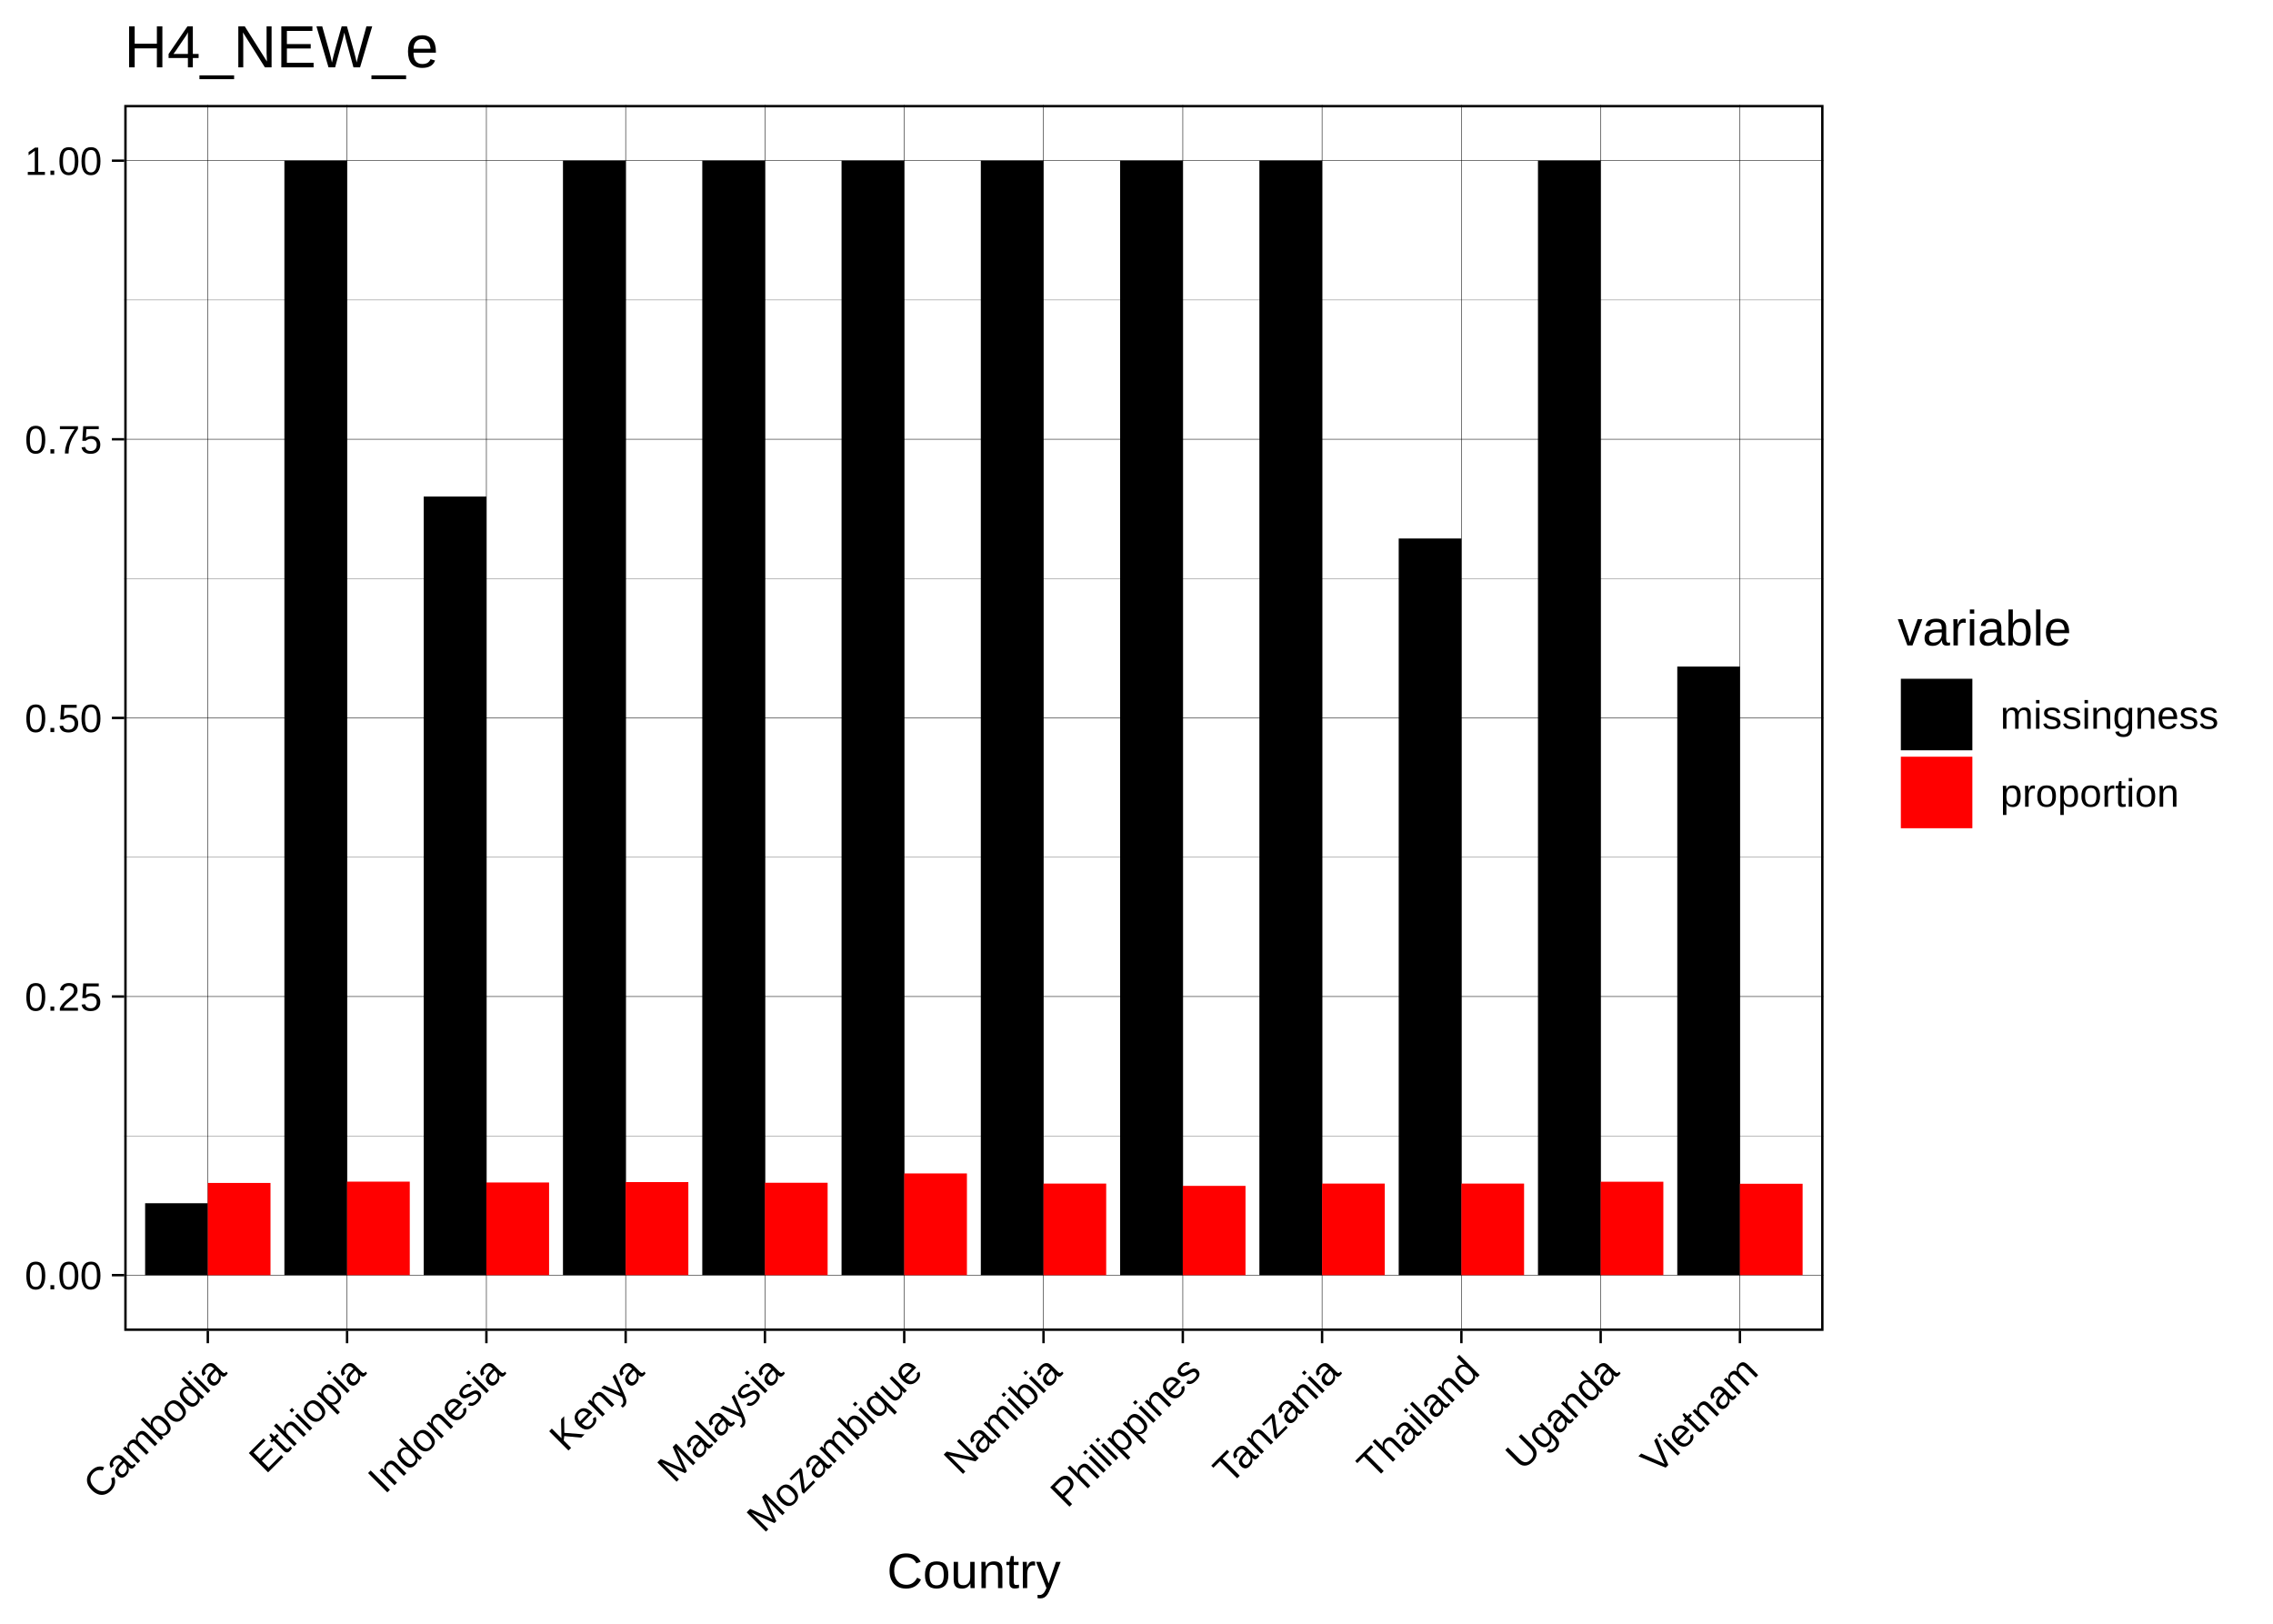
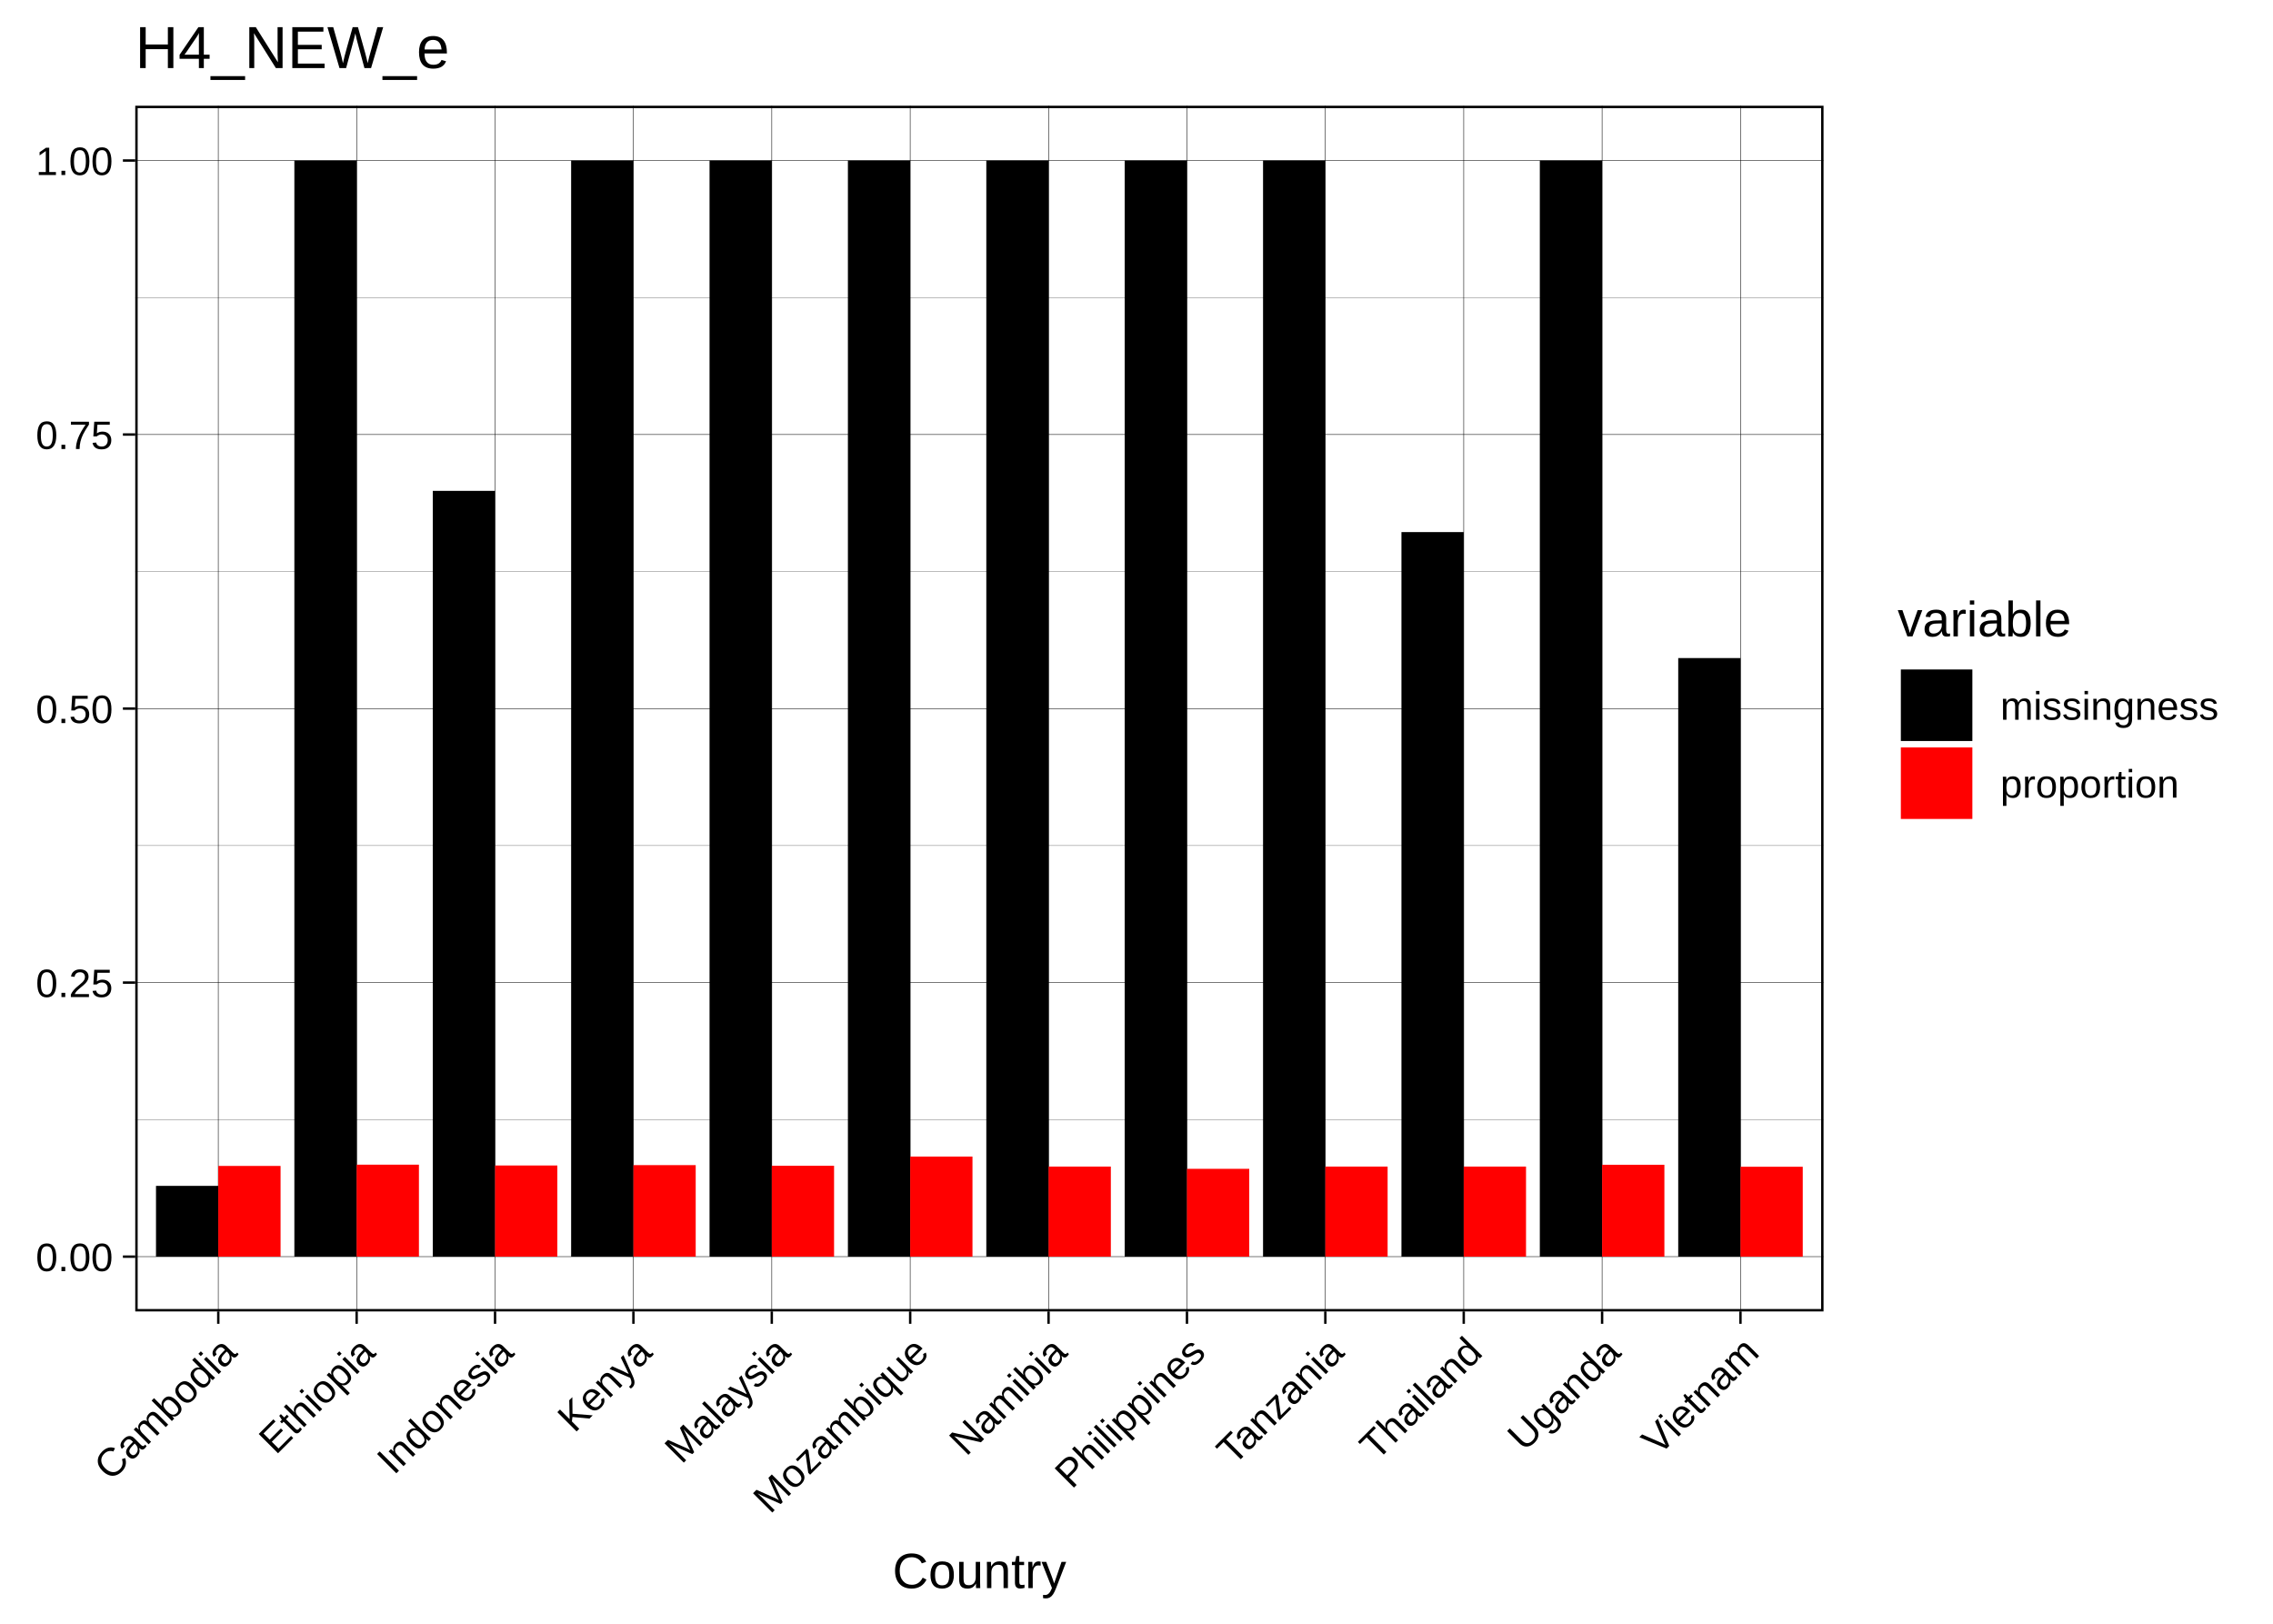
<svg xmlns="http://www.w3.org/2000/svg" class="svglite" width="504.00pt" height="360.00pt" viewBox="0 0 504.00 360.00">
  <defs>
    <style type="text/css">
    .svglite line, .svglite polyline, .svglite polygon, .svglite path, .svglite rect, .svglite circle {
      fill: none;
      stroke: #000000;
      stroke-linecap: round;
      stroke-linejoin: round;
      stroke-miterlimit: 10.00;
    }
    .svglite text {
      white-space: pre;
    }
  </style>
  </defs>
  <rect width="100%" height="100%" style="stroke: none; fill: #FFFFFF;" />
  <defs>
    <clipPath id="cpMC4wMHw1MDQuMDB8MC4wMHwzNjAuMDA=">
      <rect x="0.00" y="0.00" width="504.00" height="360.00" />
    </clipPath>
  </defs>
  <g clip-path="url(#cpMC4wMHw1MDQuMDB8MC4wMHwzNjAuMDA=)">
    <rect x="0" y="0.00" width="504.00" height="360.00" style="stroke-width: 1.07; stroke: #FFFFFF; fill: #FFFFFF;" />
  </g>
  <defs>
-     <clipPath id="cpMjcuNTV8NDA0LjMzfDIzLjI3fDI5NS4wNw==">
-       <rect x="27.55" y="23.27" width="376.79" height="271.80" />
+     <clipPath id="cpMjkuOTl8NDA0LjMzfDIzLjQ0fDI5MC43Ng==">
+       <rect x="29.99" y="23.44" width="374.35" height="267.32" />
    </clipPath>
  </defs>
-   <g clip-path="url(#cpMjcuNTV8NDA0LjMzfDIzLjI3fDI5NS4wNw==)">
-     <rect x="27.55" y="23.27" width="376.79" height="271.80" style="stroke-width: 1.07; stroke: none; fill: #FFFFFF;" />
-     <polyline points="27.55,251.83 404.33,251.83 " style="stroke-width: 0.053; stroke-linecap: butt;" />
-     <polyline points="27.55,190.05 404.33,190.05 " style="stroke-width: 0.053; stroke-linecap: butt;" />
-     <polyline points="27.55,128.28 404.33,128.28 " style="stroke-width: 0.053; stroke-linecap: butt;" />
-     <polyline points="27.55,66.51 404.33,66.51 " style="stroke-width: 0.053; stroke-linecap: butt;" />
-     <polyline points="27.55,282.71 404.33,282.71 " style="stroke-width: 0.11; stroke-linecap: butt;" />
-     <polyline points="27.55,220.94 404.33,220.94 " style="stroke-width: 0.11; stroke-linecap: butt;" />
-     <polyline points="27.55,159.17 404.33,159.17 " style="stroke-width: 0.11; stroke-linecap: butt;" />
-     <polyline points="27.55,97.39 404.33,97.39 " style="stroke-width: 0.11; stroke-linecap: butt;" />
-     <polyline points="27.55,35.62 404.33,35.62 " style="stroke-width: 0.11; stroke-linecap: butt;" />
-     <polyline points="46.08,295.07 46.08,23.27 " style="stroke-width: 0.11; stroke-linecap: butt;" />
-     <polyline points="76.96,295.07 76.96,23.27 " style="stroke-width: 0.11; stroke-linecap: butt;" />
-     <polyline points="107.85,295.07 107.85,23.27 " style="stroke-width: 0.11; stroke-linecap: butt;" />
-     <polyline points="138.73,295.07 138.73,23.27 " style="stroke-width: 0.11; stroke-linecap: butt;" />
-     <polyline points="169.61,295.07 169.61,23.27 " style="stroke-width: 0.11; stroke-linecap: butt;" />
-     <polyline points="200.50,295.07 200.50,23.27 " style="stroke-width: 0.11; stroke-linecap: butt;" />
-     <polyline points="231.38,295.07 231.38,23.27 " style="stroke-width: 0.11; stroke-linecap: butt;" />
-     <polyline points="262.27,295.07 262.27,23.27 " style="stroke-width: 0.11; stroke-linecap: butt;" />
-     <polyline points="293.15,295.07 293.15,23.27 " style="stroke-width: 0.11; stroke-linecap: butt;" />
-     <polyline points="324.04,295.07 324.04,23.27 " style="stroke-width: 0.11; stroke-linecap: butt;" />
-     <polyline points="354.92,295.07 354.92,23.27 " style="stroke-width: 0.11; stroke-linecap: butt;" />
-     <polyline points="385.80,295.07 385.80,23.27 " style="stroke-width: 0.11; stroke-linecap: butt;" />
-     <rect x="63.06" y="35.62" width="13.90" height="247.09" style="stroke-width: 1.07; stroke: none; stroke-linecap: butt; stroke-linejoin: miter; fill: #000000;" />
-     <rect x="124.83" y="35.62" width="13.90" height="247.09" style="stroke-width: 1.07; stroke: none; stroke-linecap: butt; stroke-linejoin: miter; fill: #000000;" />
-     <rect x="186.60" y="35.62" width="13.90" height="247.09" style="stroke-width: 1.07; stroke: none; stroke-linecap: butt; stroke-linejoin: miter; fill: #000000;" />
-     <rect x="217.48" y="35.62" width="13.90" height="247.09" style="stroke-width: 1.07; stroke: none; stroke-linecap: butt; stroke-linejoin: miter; fill: #000000;" />
-     <rect x="279.25" y="35.62" width="13.90" height="247.09" style="stroke-width: 1.07; stroke: none; stroke-linecap: butt; stroke-linejoin: miter; fill: #000000;" />
-     <rect x="341.02" y="35.62" width="13.90" height="247.09" style="stroke-width: 1.07; stroke: none; stroke-linecap: butt; stroke-linejoin: miter; fill: #000000;" />
-     <rect x="32.18" y="266.77" width="13.90" height="15.95" style="stroke-width: 1.07; stroke: none; stroke-linecap: butt; stroke-linejoin: miter; fill: #000000;" />
-     <rect x="93.95" y="110.09" width="13.90" height="172.62" style="stroke-width: 1.07; stroke: none; stroke-linecap: butt; stroke-linejoin: miter; fill: #000000;" />
-     <rect x="155.72" y="35.62" width="13.90" height="247.09" style="stroke-width: 1.07; stroke: none; stroke-linecap: butt; stroke-linejoin: miter; fill: #000000;" />
-     <rect x="248.37" y="35.62" width="13.90" height="247.09" style="stroke-width: 1.07; stroke: none; stroke-linecap: butt; stroke-linejoin: miter; fill: #000000;" />
-     <rect x="310.14" y="119.39" width="13.90" height="163.33" style="stroke-width: 1.07; stroke: none; stroke-linecap: butt; stroke-linejoin: miter; fill: #000000;" />
-     <rect x="371.91" y="147.78" width="13.90" height="134.94" style="stroke-width: 1.07; stroke: none; stroke-linecap: butt; stroke-linejoin: miter; fill: #000000;" />
-     <rect x="76.96" y="261.98" width="13.90" height="20.73" style="stroke-width: 1.07; stroke: none; stroke-linecap: butt; stroke-linejoin: miter; fill: #FF0000;" />
-     <rect x="138.73" y="262.08" width="13.90" height="20.63" style="stroke-width: 1.07; stroke: none; stroke-linecap: butt; stroke-linejoin: miter; fill: #FF0000;" />
-     <rect x="200.50" y="260.16" width="13.90" height="22.56" style="stroke-width: 1.07; stroke: none; stroke-linecap: butt; stroke-linejoin: miter; fill: #FF0000;" />
-     <rect x="231.38" y="262.41" width="13.90" height="20.31" style="stroke-width: 1.07; stroke: none; stroke-linecap: butt; stroke-linejoin: miter; fill: #FF0000;" />
-     <rect x="293.15" y="262.41" width="13.90" height="20.31" style="stroke-width: 1.07; stroke: none; stroke-linecap: butt; stroke-linejoin: miter; fill: #FF0000;" />
-     <rect x="354.92" y="262.00" width="13.90" height="20.71" style="stroke-width: 1.07; stroke: none; stroke-linecap: butt; stroke-linejoin: miter; fill: #FF0000;" />
-     <rect x="46.08" y="262.27" width="13.90" height="20.45" style="stroke-width: 1.07; stroke: none; stroke-linecap: butt; stroke-linejoin: miter; fill: #FF0000;" />
-     <rect x="107.85" y="262.17" width="13.90" height="20.55" style="stroke-width: 1.07; stroke: none; stroke-linecap: butt; stroke-linejoin: miter; fill: #FF0000;" />
-     <rect x="169.61" y="262.23" width="13.90" height="20.49" style="stroke-width: 1.07; stroke: none; stroke-linecap: butt; stroke-linejoin: miter; fill: #FF0000;" />
-     <rect x="262.27" y="262.92" width="13.90" height="19.80" style="stroke-width: 1.07; stroke: none; stroke-linecap: butt; stroke-linejoin: miter; fill: #FF0000;" />
-     <rect x="324.04" y="262.41" width="13.90" height="20.31" style="stroke-width: 1.07; stroke: none; stroke-linecap: butt; stroke-linejoin: miter; fill: #FF0000;" />
-     <rect x="385.80" y="262.45" width="13.90" height="20.26" style="stroke-width: 1.07; stroke: none; stroke-linecap: butt; stroke-linejoin: miter; fill: #FF0000;" />
-     <rect x="27.55" y="23.27" width="376.79" height="271.80" style="stroke-width: 1.07;" />
+   <g clip-path="url(#cpMjkuOTl8NDA0LjMzfDIzLjQ0fDI5MC43Ng==)">
+     <rect x="29.99" y="23.44" width="374.35" height="267.32" style="stroke-width: 1.07; stroke: none; fill: #FFFFFF;" />
+     <polyline points="29.99,248.23 404.33,248.23 " style="stroke-width: 0.053; stroke-linecap: butt;" />
+     <polyline points="29.99,187.48 404.33,187.48 " style="stroke-width: 0.053; stroke-linecap: butt;" />
+     <polyline points="29.99,126.72 404.33,126.72 " style="stroke-width: 0.053; stroke-linecap: butt;" />
+     <polyline points="29.99,65.97 404.33,65.97 " style="stroke-width: 0.053; stroke-linecap: butt;" />
+     <polyline points="29.99,278.61 404.33,278.61 " style="stroke-width: 0.11; stroke-linecap: butt;" />
+     <polyline points="29.99,217.85 404.33,217.85 " style="stroke-width: 0.11; stroke-linecap: butt;" />
+     <polyline points="29.99,157.10 404.33,157.10 " style="stroke-width: 0.11; stroke-linecap: butt;" />
+     <polyline points="29.99,96.34 404.33,96.34 " style="stroke-width: 0.11; stroke-linecap: butt;" />
+     <polyline points="29.99,35.59 404.33,35.59 " style="stroke-width: 0.11; stroke-linecap: butt;" />
+     <polyline points="48.40,290.76 48.40,23.44 " style="stroke-width: 0.11; stroke-linecap: butt;" />
+     <polyline points="79.08,290.76 79.08,23.44 " style="stroke-width: 0.11; stroke-linecap: butt;" />
+     <polyline points="109.77,290.76 109.77,23.44 " style="stroke-width: 0.11; stroke-linecap: butt;" />
+     <polyline points="140.45,290.76 140.45,23.44 " style="stroke-width: 0.11; stroke-linecap: butt;" />
+     <polyline points="171.13,290.76 171.13,23.44 " style="stroke-width: 0.11; stroke-linecap: butt;" />
+     <polyline points="201.82,290.76 201.82,23.44 " style="stroke-width: 0.11; stroke-linecap: butt;" />
+     <polyline points="232.50,290.76 232.50,23.44 " style="stroke-width: 0.11; stroke-linecap: butt;" />
+     <polyline points="263.19,290.76 263.19,23.44 " style="stroke-width: 0.11; stroke-linecap: butt;" />
+     <polyline points="293.87,290.76 293.87,23.44 " style="stroke-width: 0.11; stroke-linecap: butt;" />
+     <polyline points="324.56,290.76 324.56,23.44 " style="stroke-width: 0.11; stroke-linecap: butt;" />
+     <polyline points="355.24,290.76 355.24,23.44 " style="stroke-width: 0.11; stroke-linecap: butt;" />
+     <polyline points="385.92,290.76 385.92,23.44 " style="stroke-width: 0.11; stroke-linecap: butt;" />
+     <rect x="65.27" y="35.59" width="13.81" height="243.02" style="stroke-width: 1.07; stroke: none; stroke-linecap: butt; stroke-linejoin: miter; fill: #000000;" />
+     <rect x="126.64" y="35.59" width="13.81" height="243.02" style="stroke-width: 1.07; stroke: none; stroke-linecap: butt; stroke-linejoin: miter; fill: #000000;" />
+     <rect x="188.01" y="35.59" width="13.81" height="243.02" style="stroke-width: 1.07; stroke: none; stroke-linecap: butt; stroke-linejoin: miter; fill: #000000;" />
+     <rect x="218.70" y="35.59" width="13.81" height="243.02" style="stroke-width: 1.07; stroke: none; stroke-linecap: butt; stroke-linejoin: miter; fill: #000000;" />
+     <rect x="280.06" y="35.59" width="13.81" height="243.02" style="stroke-width: 1.07; stroke: none; stroke-linecap: butt; stroke-linejoin: miter; fill: #000000;" />
+     <rect x="341.43" y="35.59" width="13.81" height="243.02" style="stroke-width: 1.07; stroke: none; stroke-linecap: butt; stroke-linejoin: miter; fill: #000000;" />
+     <rect x="34.59" y="262.92" width="13.81" height="15.69" style="stroke-width: 1.07; stroke: none; stroke-linecap: butt; stroke-linejoin: miter; fill: #000000;" />
+     <rect x="95.96" y="108.83" width="13.81" height="169.78" style="stroke-width: 1.07; stroke: none; stroke-linecap: butt; stroke-linejoin: miter; fill: #000000;" />
+     <rect x="157.33" y="35.59" width="13.81" height="243.02" style="stroke-width: 1.07; stroke: none; stroke-linecap: butt; stroke-linejoin: miter; fill: #000000;" />
+     <rect x="249.38" y="35.59" width="13.81" height="243.02" style="stroke-width: 1.07; stroke: none; stroke-linecap: butt; stroke-linejoin: miter; fill: #000000;" />
+     <rect x="310.75" y="117.97" width="13.81" height="160.64" style="stroke-width: 1.07; stroke: none; stroke-linecap: butt; stroke-linejoin: miter; fill: #000000;" />
+     <rect x="372.12" y="145.90" width="13.81" height="132.71" style="stroke-width: 1.07; stroke: none; stroke-linecap: butt; stroke-linejoin: miter; fill: #000000;" />
+     <rect x="79.08" y="258.22" width="13.81" height="20.39" style="stroke-width: 1.07; stroke: none; stroke-linecap: butt; stroke-linejoin: miter; fill: #FF0000;" />
+     <rect x="140.45" y="258.32" width="13.81" height="20.29" style="stroke-width: 1.07; stroke: none; stroke-linecap: butt; stroke-linejoin: miter; fill: #FF0000;" />
+     <rect x="201.82" y="256.42" width="13.81" height="22.19" style="stroke-width: 1.07; stroke: none; stroke-linecap: butt; stroke-linejoin: miter; fill: #FF0000;" />
+     <rect x="232.50" y="258.64" width="13.81" height="19.97" style="stroke-width: 1.07; stroke: none; stroke-linecap: butt; stroke-linejoin: miter; fill: #FF0000;" />
+     <rect x="293.87" y="258.64" width="13.81" height="19.97" style="stroke-width: 1.07; stroke: none; stroke-linecap: butt; stroke-linejoin: miter; fill: #FF0000;" />
+     <rect x="355.24" y="258.24" width="13.81" height="20.37" style="stroke-width: 1.07; stroke: none; stroke-linecap: butt; stroke-linejoin: miter; fill: #FF0000;" />
+     <rect x="48.40" y="258.50" width="13.81" height="20.11" style="stroke-width: 1.07; stroke: none; stroke-linecap: butt; stroke-linejoin: miter; fill: #FF0000;" />
+     <rect x="109.77" y="258.40" width="13.81" height="20.21" style="stroke-width: 1.07; stroke: none; stroke-linecap: butt; stroke-linejoin: miter; fill: #FF0000;" />
+     <rect x="171.13" y="258.46" width="13.81" height="20.15" style="stroke-width: 1.07; stroke: none; stroke-linecap: butt; stroke-linejoin: miter; fill: #FF0000;" />
+     <rect x="263.19" y="259.14" width="13.81" height="19.47" style="stroke-width: 1.07; stroke: none; stroke-linecap: butt; stroke-linejoin: miter; fill: #FF0000;" />
+     <rect x="324.56" y="258.64" width="13.81" height="19.97" style="stroke-width: 1.07; stroke: none; stroke-linecap: butt; stroke-linejoin: miter; fill: #FF0000;" />
+     <rect x="385.92" y="258.68" width="13.81" height="19.93" style="stroke-width: 1.07; stroke: none; stroke-linecap: butt; stroke-linejoin: miter; fill: #FF0000;" />
+     <rect x="29.99" y="23.44" width="374.35" height="267.32" style="stroke-width: 1.07;" />
  </g>
  <g clip-path="url(#cpMC4wMHw1MDQuMDB8MC4wMHwzNjAuMDA=)">
-     <text x="22.62" y="285.86" text-anchor="end" style="font-size: 8.80px; font-family: &quot;Arial&quot;;" textLength="17.14px" lengthAdjust="spacingAndGlyphs">0.00</text>
-     <text x="22.62" y="224.09" text-anchor="end" style="font-size: 8.80px; font-family: &quot;Arial&quot;;" textLength="17.14px" lengthAdjust="spacingAndGlyphs">0.25</text>
-     <text x="22.62" y="162.32" text-anchor="end" style="font-size: 8.80px; font-family: &quot;Arial&quot;;" textLength="17.14px" lengthAdjust="spacingAndGlyphs">0.50</text>
-     <text x="22.62" y="100.54" text-anchor="end" style="font-size: 8.80px; font-family: &quot;Arial&quot;;" textLength="17.14px" lengthAdjust="spacingAndGlyphs">0.75</text>
-     <text x="22.62" y="38.77" text-anchor="end" style="font-size: 8.80px; font-family: &quot;Arial&quot;;" textLength="17.14px" lengthAdjust="spacingAndGlyphs">1.00</text>
-     <polyline points="24.81,282.71 27.55,282.71 " style="stroke-width: 0.53; stroke-linecap: butt;" />
-     <polyline points="24.81,220.94 27.55,220.94 " style="stroke-width: 0.53; stroke-linecap: butt;" />
-     <polyline points="24.81,159.17 27.55,159.17 " style="stroke-width: 0.53; stroke-linecap: butt;" />
-     <polyline points="24.81,97.39 27.55,97.39 " style="stroke-width: 0.53; stroke-linecap: butt;" />
-     <polyline points="24.81,35.62 27.55,35.62 " style="stroke-width: 0.53; stroke-linecap: butt;" />
-     <polyline points="46.08,297.81 46.08,295.07 " style="stroke-width: 0.53; stroke-linecap: butt;" />
-     <polyline points="76.96,297.81 76.96,295.07 " style="stroke-width: 0.53; stroke-linecap: butt;" />
-     <polyline points="107.85,297.81 107.85,295.07 " style="stroke-width: 0.53; stroke-linecap: butt;" />
-     <polyline points="138.73,297.81 138.73,295.07 " style="stroke-width: 0.53; stroke-linecap: butt;" />
-     <polyline points="169.61,297.81 169.61,295.07 " style="stroke-width: 0.53; stroke-linecap: butt;" />
-     <polyline points="200.50,297.81 200.50,295.07 " style="stroke-width: 0.53; stroke-linecap: butt;" />
-     <polyline points="231.38,297.81 231.38,295.07 " style="stroke-width: 0.53; stroke-linecap: butt;" />
-     <polyline points="262.27,297.81 262.27,295.07 " style="stroke-width: 0.53; stroke-linecap: butt;" />
-     <polyline points="293.15,297.81 293.15,295.07 " style="stroke-width: 0.53; stroke-linecap: butt;" />
-     <polyline points="324.04,297.81 324.04,295.07 " style="stroke-width: 0.53; stroke-linecap: butt;" />
-     <polyline points="354.92,297.81 354.92,295.07 " style="stroke-width: 0.53; stroke-linecap: butt;" />
-     <polyline points="385.80,297.81 385.80,295.07 " style="stroke-width: 0.53; stroke-linecap: butt;" />
-     <text transform="translate(50.53,304.46) rotate(-45)" text-anchor="end" style="font-size: 8.80px; font-family: &quot;Arial&quot;;" textLength="40.11px" lengthAdjust="spacingAndGlyphs">Cambodia</text>
-     <text transform="translate(81.42,304.46) rotate(-45)" text-anchor="end" style="font-size: 8.80px; font-family: &quot;Arial&quot;;" textLength="31.80px" lengthAdjust="spacingAndGlyphs">Ethiopia</text>
-     <text transform="translate(112.30,304.46) rotate(-45)" text-anchor="end" style="font-size: 8.80px; font-family: &quot;Arial&quot;;" textLength="38.17px" lengthAdjust="spacingAndGlyphs">Indonesia</text>
-     <text transform="translate(143.18,304.46) rotate(-45)" text-anchor="end" style="font-size: 8.80px; font-family: &quot;Arial&quot;;" textLength="24.96px" lengthAdjust="spacingAndGlyphs">Kenya</text>
-     <text transform="translate(174.07,304.46) rotate(-45)" text-anchor="end" style="font-size: 8.80px; font-family: &quot;Arial&quot;;" textLength="34.72px" lengthAdjust="spacingAndGlyphs">Malaysia</text>
-     <text transform="translate(204.95,304.46) rotate(-45)" text-anchor="end" style="font-size: 8.80px; font-family: &quot;Arial&quot;;" textLength="50.39px" lengthAdjust="spacingAndGlyphs">Mozambique</text>
-     <text transform="translate(235.84,304.46) rotate(-45)" text-anchor="end" style="font-size: 8.80px; font-family: &quot;Arial&quot;;" textLength="32.27px" lengthAdjust="spacingAndGlyphs">Namibia</text>
-     <text transform="translate(266.72,304.46) rotate(-45)" text-anchor="end" style="font-size: 8.80px; font-family: &quot;Arial&quot;;" textLength="42.55px" lengthAdjust="spacingAndGlyphs">Philippines</text>
-     <text transform="translate(297.61,304.46) rotate(-45)" text-anchor="end" style="font-size: 8.80px; font-family: &quot;Arial&quot;;" textLength="35.23px" lengthAdjust="spacingAndGlyphs">Tanzania</text>
-     <text transform="translate(328.49,304.46) rotate(-45)" text-anchor="end" style="font-size: 8.80px; font-family: &quot;Arial&quot;;" textLength="33.75px" lengthAdjust="spacingAndGlyphs">Thailand</text>
-     <text transform="translate(359.37,304.46) rotate(-45)" text-anchor="end" style="font-size: 8.80px; font-family: &quot;Arial&quot;;" textLength="30.83px" lengthAdjust="spacingAndGlyphs">Uganda</text>
-     <text transform="translate(390.26,304.46) rotate(-45)" text-anchor="end" style="font-size: 8.80px; font-family: &quot;Arial&quot;;" textLength="32.13px" lengthAdjust="spacingAndGlyphs">Vietnam</text>
-     <text x="215.94" y="352.10" text-anchor="middle" style="font-size: 11.00px; font-family: &quot;Arial&quot;;" textLength="38.53px" lengthAdjust="spacingAndGlyphs">Country</text>
-     <rect x="415.29" y="128.51" width="83.23" height="61.32" style="stroke-width: 1.07; stroke: none; fill: #FFFFFF;" />
-     <text x="420.77" y="143.09" style="font-size: 11.00px; font-family: &quot;Arial&quot;;" textLength="38.53px" lengthAdjust="spacingAndGlyphs">variable</text>
-     <rect x="420.77" y="149.79" width="17.28" height="17.28" style="stroke-width: 1.07; stroke: none; fill: #FFFFFF;" />
-     <rect x="421.48" y="150.49" width="15.86" height="15.86" style="stroke-width: 1.07; stroke: none; stroke-linecap: butt; stroke-linejoin: miter; fill: #000000;" />
-     <rect x="420.77" y="167.07" width="17.28" height="17.28" style="stroke-width: 1.07; stroke: none; fill: #FFFFFF;" />
-     <rect x="421.48" y="167.77" width="15.86" height="15.86" style="stroke-width: 1.07; stroke: none; stroke-linecap: butt; stroke-linejoin: miter; fill: #FF0000;" />
-     <text x="443.53" y="161.58" style="font-size: 8.80px; font-family: &quot;Arial&quot;;" textLength="48.41px" lengthAdjust="spacingAndGlyphs">missingness</text>
-     <text x="443.53" y="178.86" style="font-size: 8.80px; font-family: &quot;Arial&quot;;" textLength="39.64px" lengthAdjust="spacingAndGlyphs">proportion</text>
-     <text x="27.55" y="14.93" style="font-size: 13.20px; font-family: &quot;Arial&quot;;" textLength="69.65px" lengthAdjust="spacingAndGlyphs">H4_NEW_e</text>
+     <text x="25.06" y="281.82" text-anchor="end" style="font-size: 8.80px; font-family: &quot;Liberation Sans&quot;;" textLength="19.58px" lengthAdjust="spacingAndGlyphs">0.00</text>
+     <text x="25.06" y="221.06" text-anchor="end" style="font-size: 8.80px; font-family: &quot;Liberation Sans&quot;;" textLength="19.58px" lengthAdjust="spacingAndGlyphs">0.25</text>
+     <text x="25.06" y="160.31" text-anchor="end" style="font-size: 8.80px; font-family: &quot;Liberation Sans&quot;;" textLength="19.58px" lengthAdjust="spacingAndGlyphs">0.50</text>
+     <text x="25.06" y="99.55" text-anchor="end" style="font-size: 8.80px; font-family: &quot;Liberation Sans&quot;;" textLength="19.58px" lengthAdjust="spacingAndGlyphs">0.75</text>
+     <text x="25.06" y="38.80" text-anchor="end" style="font-size: 8.80px; font-family: &quot;Liberation Sans&quot;;" textLength="19.58px" lengthAdjust="spacingAndGlyphs">1.00</text>
+     <polyline points="27.25,278.61 29.99,278.61 " style="stroke-width: 0.53; stroke-linecap: butt;" />
+     <polyline points="27.25,217.85 29.99,217.85 " style="stroke-width: 0.53; stroke-linecap: butt;" />
+     <polyline points="27.25,157.10 29.99,157.10 " style="stroke-width: 0.53; stroke-linecap: butt;" />
+     <polyline points="27.25,96.34 29.99,96.34 " style="stroke-width: 0.53; stroke-linecap: butt;" />
+     <polyline points="27.25,35.59 29.99,35.59 " style="stroke-width: 0.53; stroke-linecap: butt;" />
+     <polyline points="48.40,293.50 48.40,290.76 " style="stroke-width: 0.53; stroke-linecap: butt;" />
+     <polyline points="79.08,293.50 79.08,290.76 " style="stroke-width: 0.53; stroke-linecap: butt;" />
+     <polyline points="109.77,293.50 109.77,290.76 " style="stroke-width: 0.53; stroke-linecap: butt;" />
+     <polyline points="140.45,293.50 140.45,290.76 " style="stroke-width: 0.53; stroke-linecap: butt;" />
+     <polyline points="171.13,293.50 171.13,290.76 " style="stroke-width: 0.53; stroke-linecap: butt;" />
+     <polyline points="201.82,293.50 201.82,290.76 " style="stroke-width: 0.53; stroke-linecap: butt;" />
+     <polyline points="232.50,293.50 232.50,290.76 " style="stroke-width: 0.53; stroke-linecap: butt;" />
+     <polyline points="263.19,293.50 263.19,290.76 " style="stroke-width: 0.53; stroke-linecap: butt;" />
+     <polyline points="293.87,293.50 293.87,290.76 " style="stroke-width: 0.53; stroke-linecap: butt;" />
+     <polyline points="324.56,293.50 324.56,290.76 " style="stroke-width: 0.53; stroke-linecap: butt;" />
+     <polyline points="355.24,293.50 355.24,290.76 " style="stroke-width: 0.53; stroke-linecap: butt;" />
+     <polyline points="385.92,293.50 385.92,290.76 " style="stroke-width: 0.53; stroke-linecap: butt;" />
+     <text transform="translate(52.93,300.23) rotate(-45)" text-anchor="end" style="font-size: 8.80px; font-family: &quot;Liberation Sans&quot;;" textLength="44.50px" lengthAdjust="spacingAndGlyphs">Cambodia</text>
+     <text transform="translate(83.62,300.23) rotate(-45)" text-anchor="end" style="font-size: 8.80px; font-family: &quot;Liberation Sans&quot;;" textLength="35.84px" lengthAdjust="spacingAndGlyphs">Ethiopia</text>
+     <text transform="translate(114.30,300.23) rotate(-45)" text-anchor="end" style="font-size: 8.80px; font-family: &quot;Liberation Sans&quot;;" textLength="42.55px" lengthAdjust="spacingAndGlyphs">Indonesia</text>
+     <text transform="translate(144.99,300.23) rotate(-45)" text-anchor="end" style="font-size: 8.80px; font-family: &quot;Liberation Sans&quot;;" textLength="26.91px" lengthAdjust="spacingAndGlyphs">Kenya</text>
+     <text transform="translate(175.67,300.23) rotate(-45)" text-anchor="end" style="font-size: 8.80px; font-family: &quot;Liberation Sans&quot;;" textLength="38.46px" lengthAdjust="spacingAndGlyphs">Malaysia</text>
+     <text transform="translate(206.36,300.23) rotate(-45)" text-anchor="end" style="font-size: 8.80px; font-family: &quot;Liberation Sans&quot;;" textLength="56.16px" lengthAdjust="spacingAndGlyphs">Mozambique</text>
+     <text transform="translate(237.04,300.23) rotate(-45)" text-anchor="end" style="font-size: 8.80px; font-family: &quot;Liberation Sans&quot;;" textLength="36.42px" lengthAdjust="spacingAndGlyphs">Namibia</text>
+     <text transform="translate(267.72,300.23) rotate(-45)" text-anchor="end" style="font-size: 8.80px; font-family: &quot;Liberation Sans&quot;;" textLength="47.42px" lengthAdjust="spacingAndGlyphs">Philippines</text>
+     <text transform="translate(298.41,300.23) rotate(-45)" text-anchor="end" style="font-size: 8.80px; font-family: &quot;Liberation Sans&quot;;" textLength="38.30px" lengthAdjust="spacingAndGlyphs">Tanzania</text>
+     <text transform="translate(329.09,300.23) rotate(-45)" text-anchor="end" style="font-size: 8.80px; font-family: &quot;Liberation Sans&quot;;" textLength="37.79px" lengthAdjust="spacingAndGlyphs">Thailand</text>
+     <text transform="translate(359.78,300.23) rotate(-45)" text-anchor="end" style="font-size: 8.80px; font-family: &quot;Liberation Sans&quot;;" textLength="33.97px" lengthAdjust="spacingAndGlyphs">Uganda</text>
+     <text transform="translate(390.46,300.23) rotate(-45)" text-anchor="end" style="font-size: 8.80px; font-family: &quot;Liberation Sans&quot;;" textLength="36.67px" lengthAdjust="spacingAndGlyphs">Vietnam</text>
+     <text x="217.16" y="352.10" text-anchor="middle" style="font-size: 11.00px; font-family: &quot;Liberation Sans&quot;;" textLength="43.70px" lengthAdjust="spacingAndGlyphs">Country</text>
+     <rect x="415.29" y="126.44" width="83.23" height="61.32" style="stroke-width: 1.07; stroke: none; fill: #FFFFFF;" />
+     <text x="420.77" y="141.09" style="font-size: 11.00px; font-family: &quot;Liberation Sans&quot;;" textLength="44.38px" lengthAdjust="spacingAndGlyphs">variable</text>
+     <rect x="420.77" y="147.72" width="17.28" height="17.28" style="stroke-width: 1.07; stroke: none; fill: #FFFFFF;" />
+     <rect x="421.48" y="148.43" width="15.86" height="15.86" style="stroke-width: 1.07; stroke: none; stroke-linecap: butt; stroke-linejoin: miter; fill: #000000;" />
+     <rect x="420.77" y="165.00" width="17.28" height="17.28" style="stroke-width: 1.07; stroke: none; fill: #FFFFFF;" />
+     <rect x="421.48" y="165.71" width="15.86" height="15.86" style="stroke-width: 1.07; stroke: none; stroke-linecap: butt; stroke-linejoin: miter; fill: #FF0000;" />
+     <text x="443.53" y="159.57" style="font-size: 8.80px; font-family: &quot;Liberation Sans&quot;;" textLength="53.96px" lengthAdjust="spacingAndGlyphs">missingness</text>
+     <text x="443.53" y="176.85" style="font-size: 8.80px; font-family: &quot;Liberation Sans&quot;;" textLength="45.84px" lengthAdjust="spacingAndGlyphs">proportion</text>
+     <text x="29.99" y="15.10" style="font-size: 13.20px; font-family: &quot;Liberation Sans&quot;;" textLength="70.86px" lengthAdjust="spacingAndGlyphs">H4_NEW_e</text>
  </g>
</svg>
